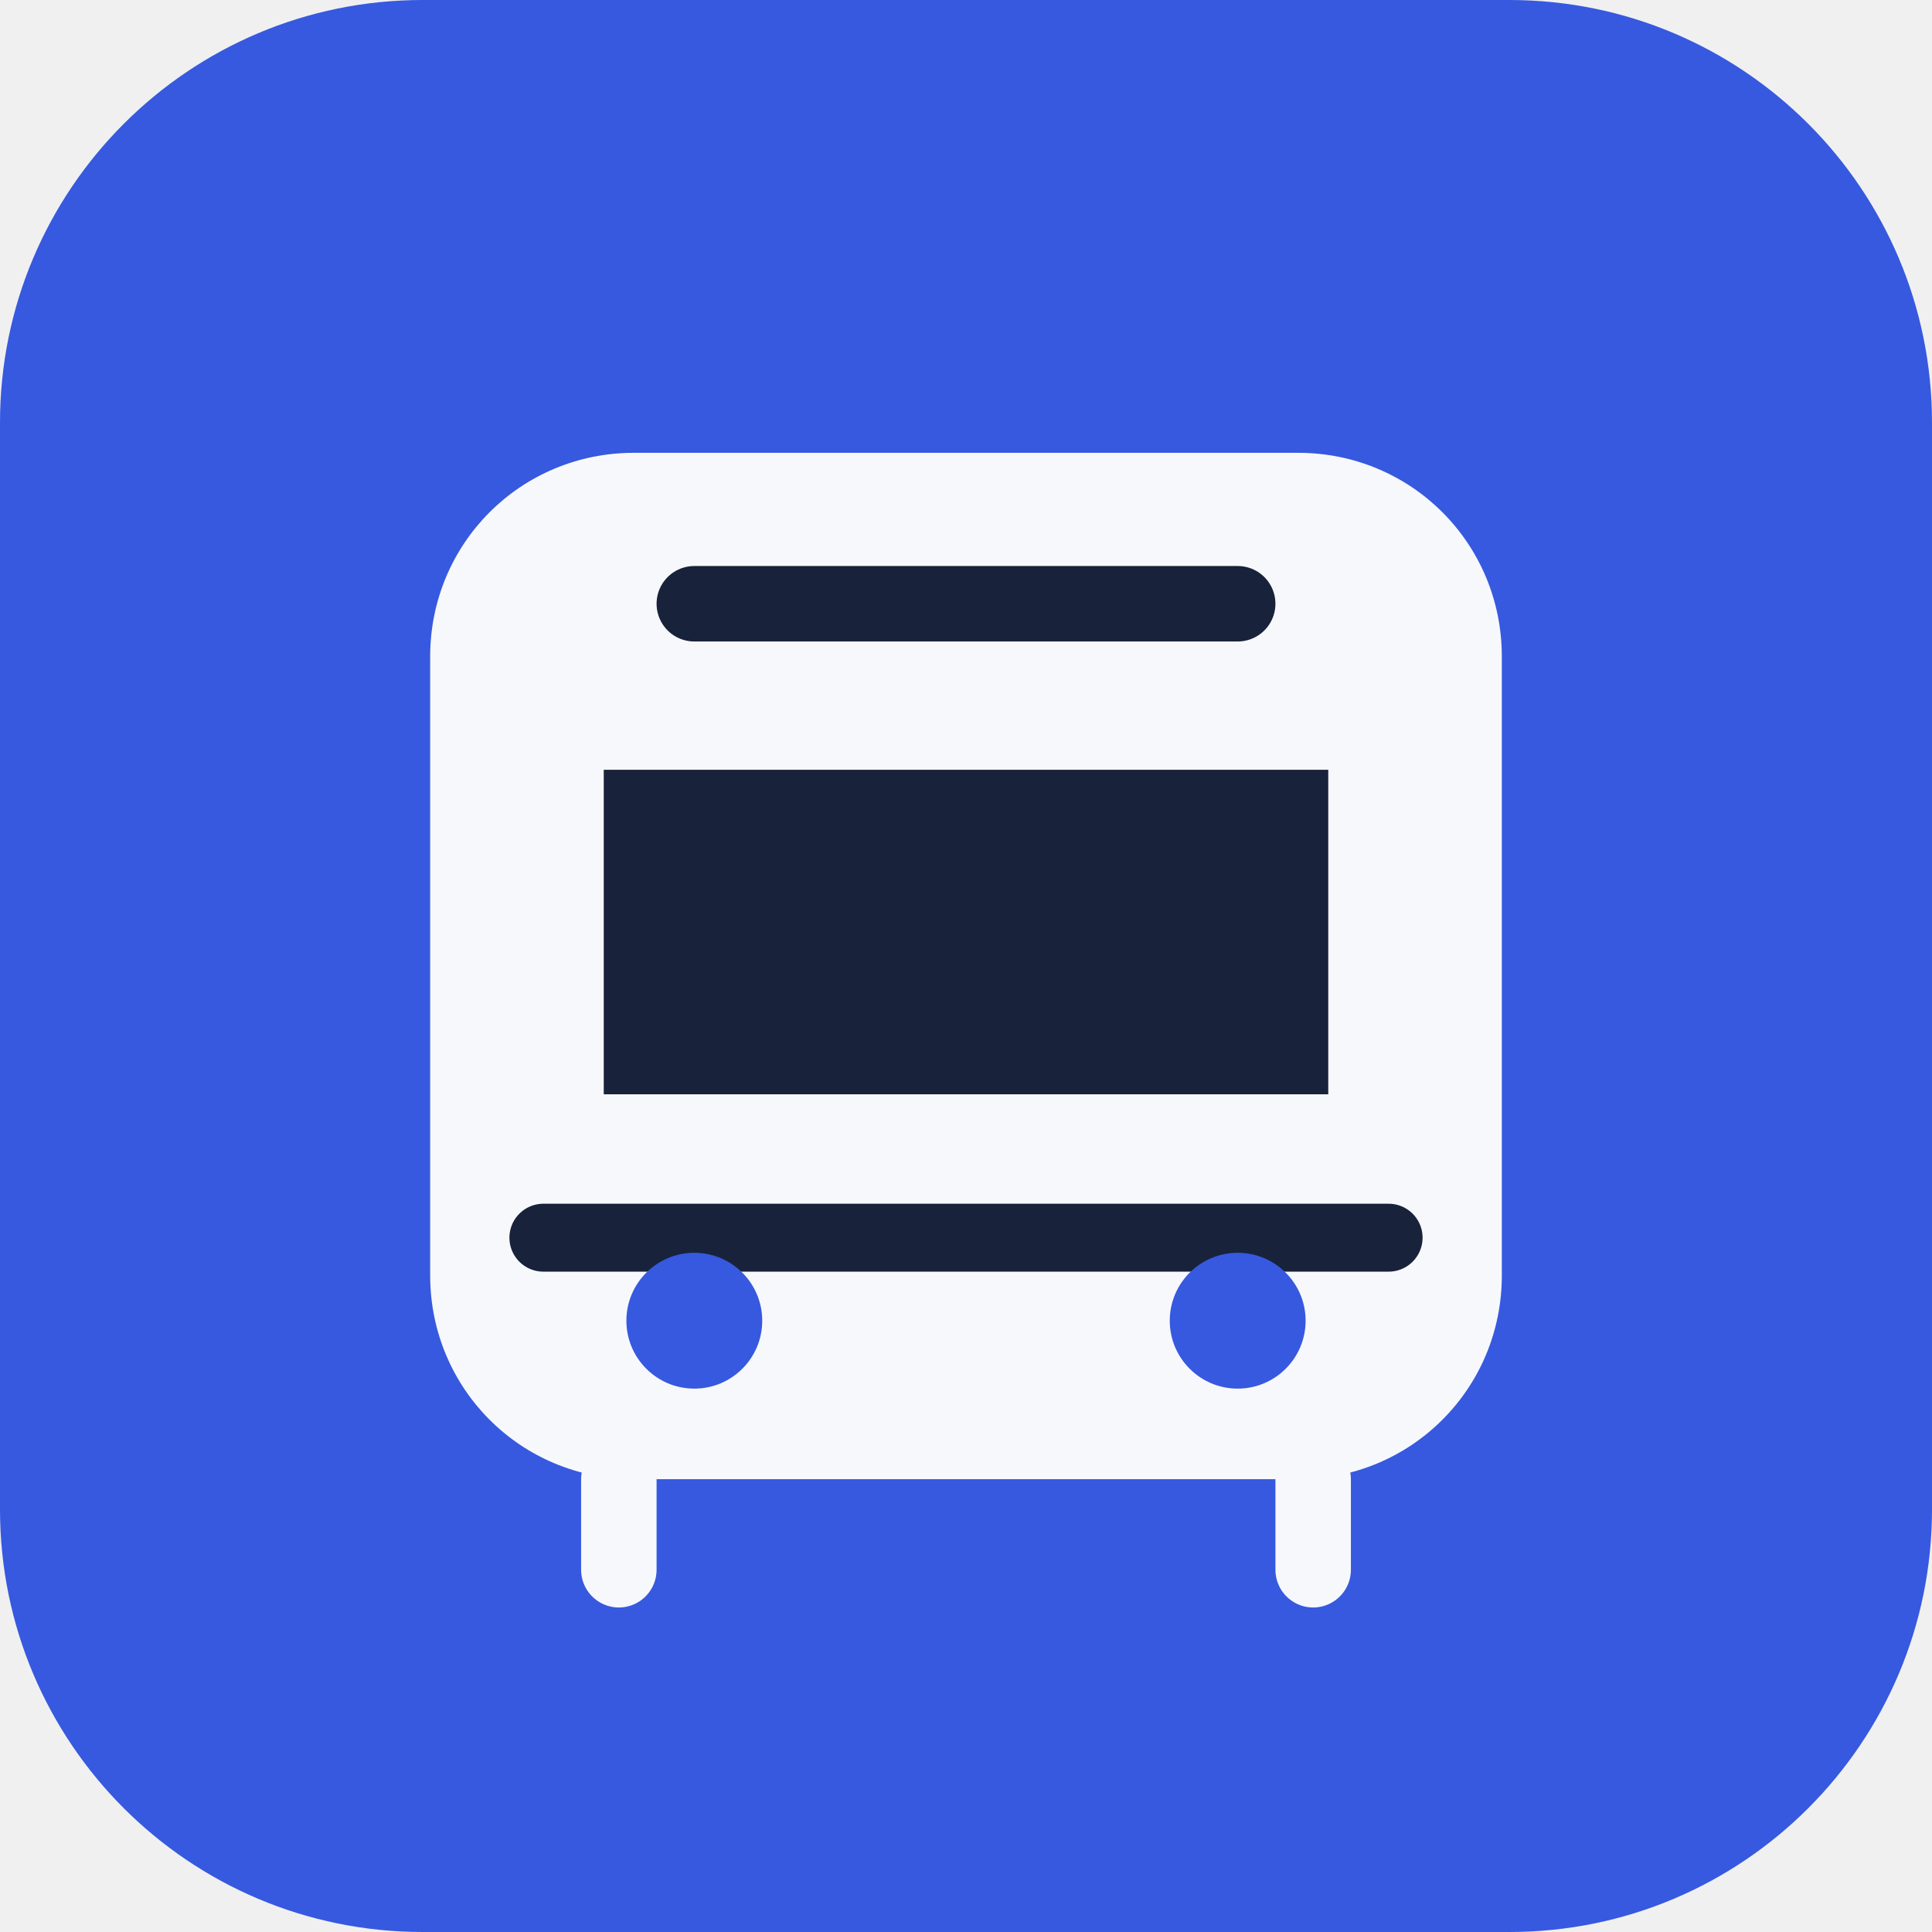
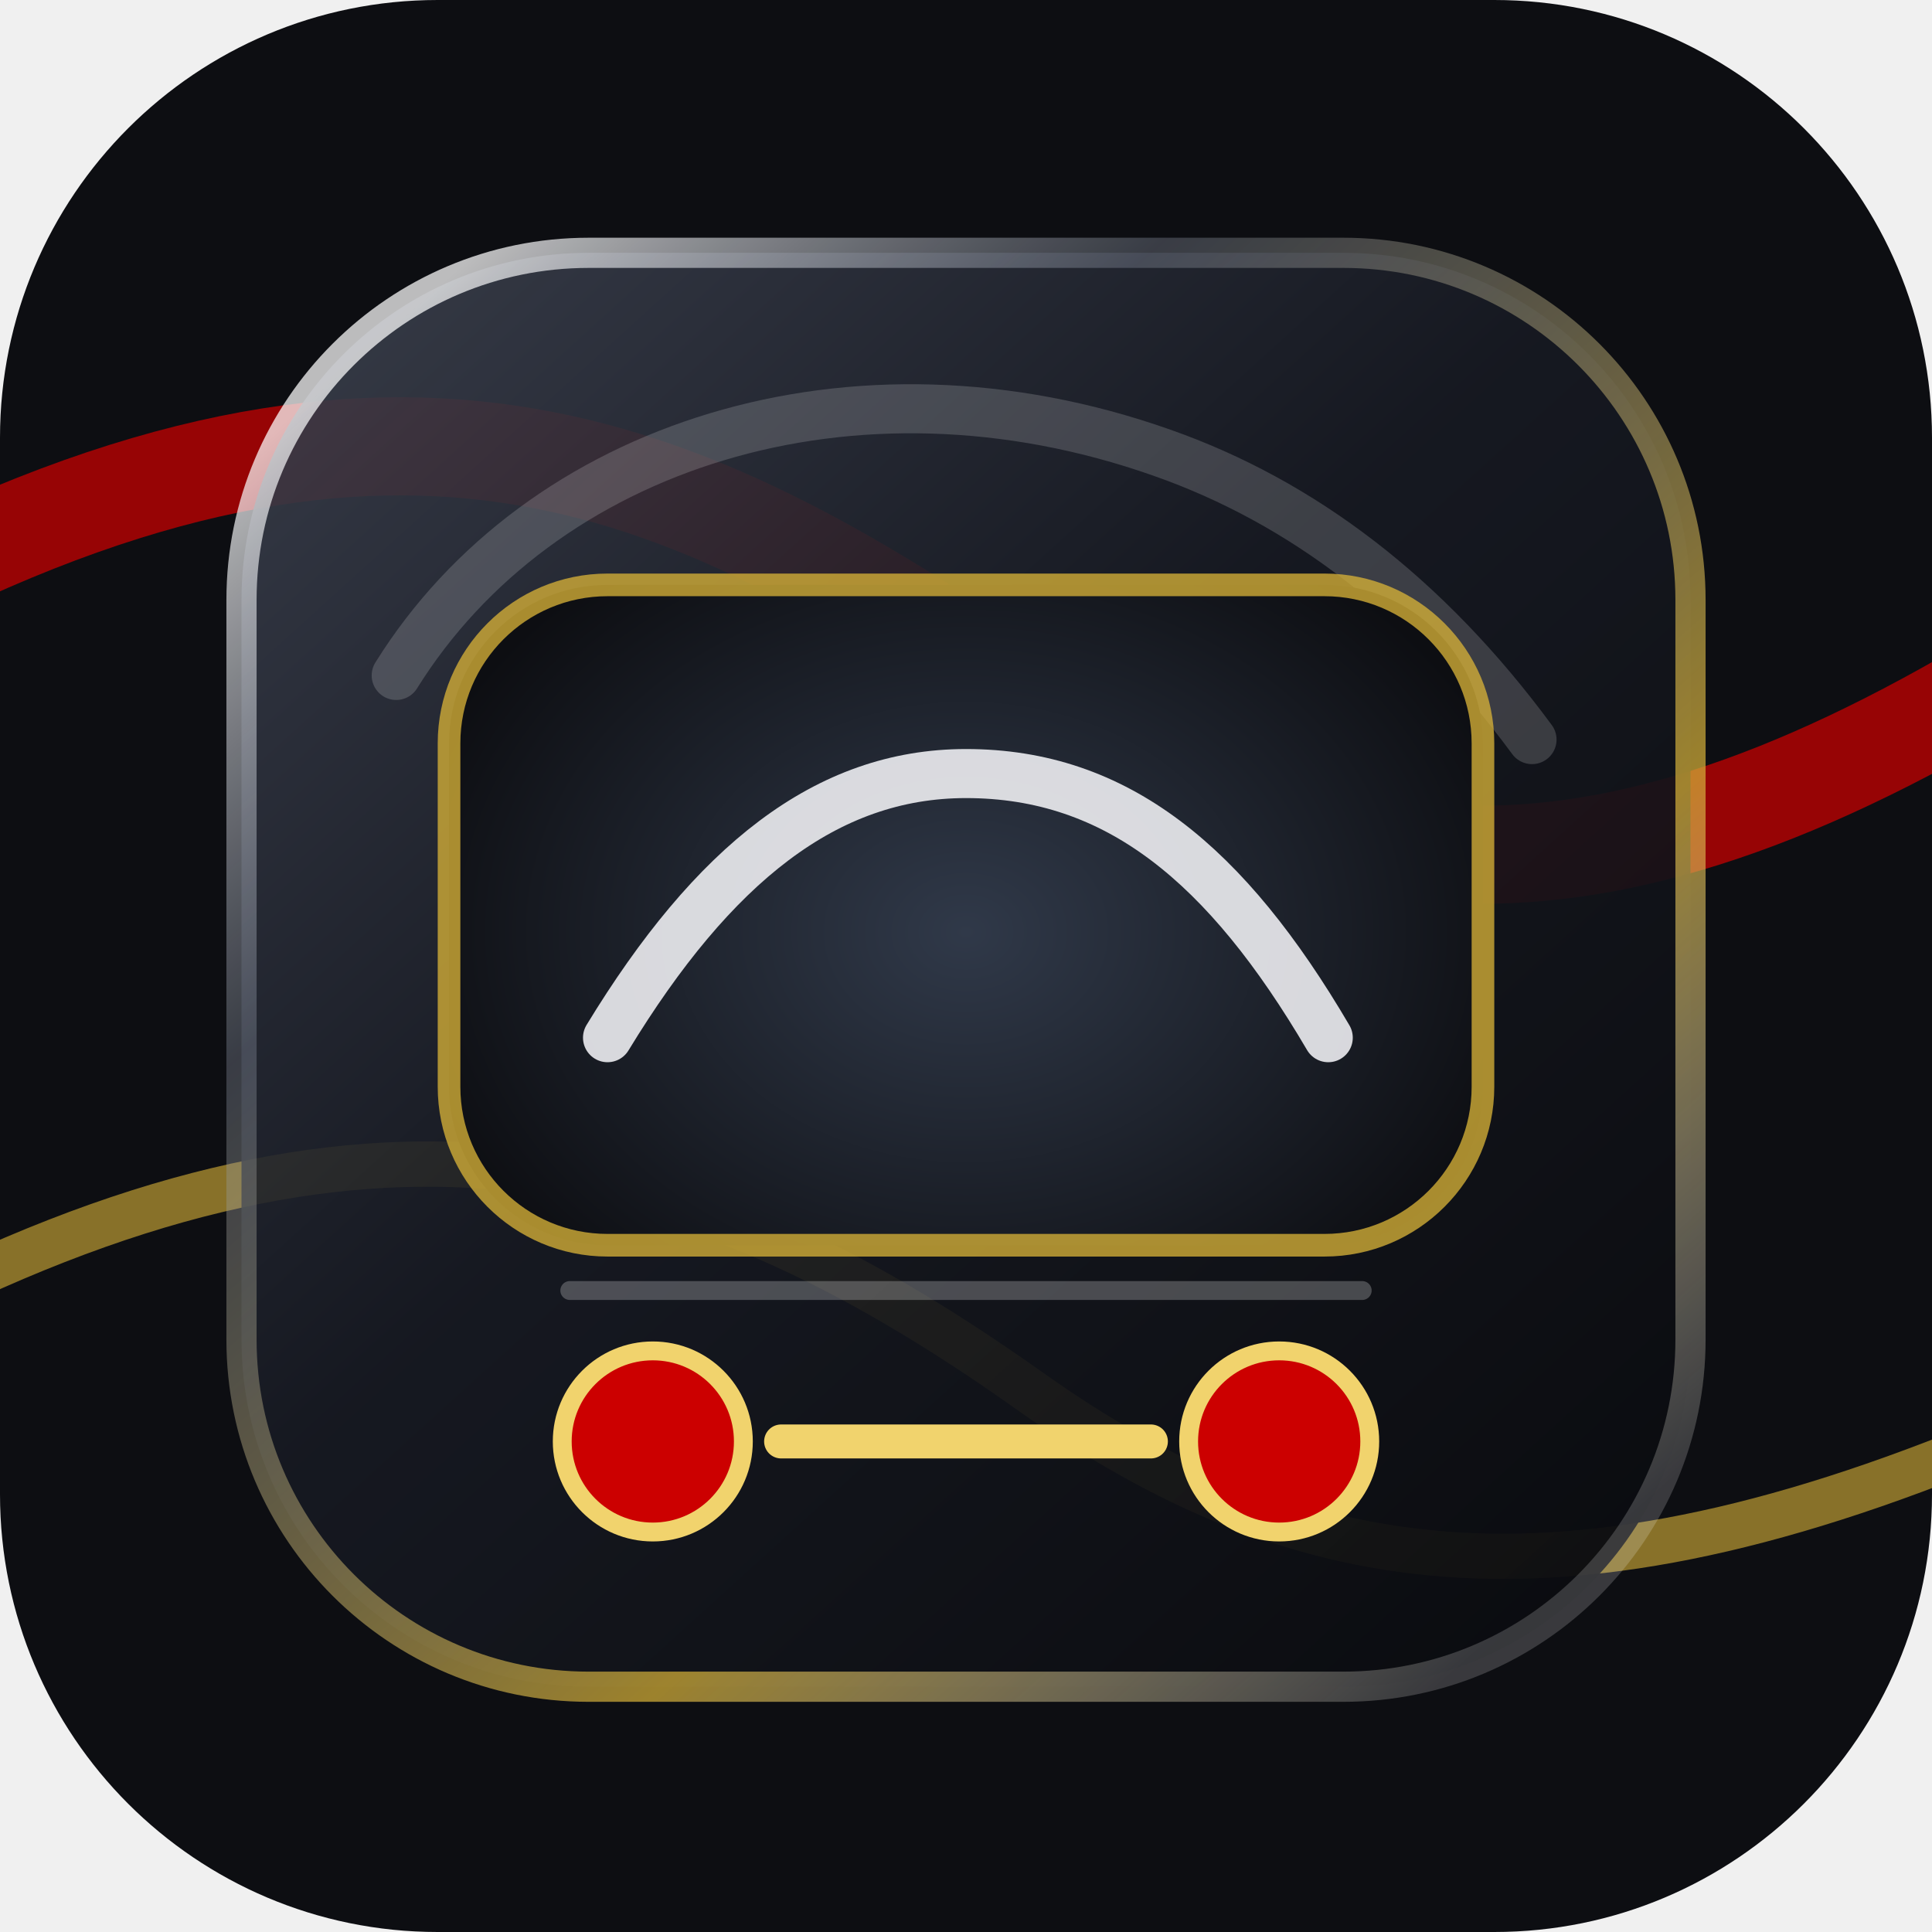
<svg xmlns="http://www.w3.org/2000/svg" width="512" height="512" viewBox="0 0 512 512">
-   <rect width="512" height="512" rx="112" fill="#3659df" />
-   <path d="M114 174c0-30 24-54 54-54h176c30 0 54 24 54 54v164c0 30-24 54-54 54H168c-30 0-54-24-54-54V174Z" fill="#f7f8fc" />
-   <path d="M160 204h192v86H160z" fill="#18223a" />
-   <path d="M184 160h144" stroke="#18223a" stroke-width="20" stroke-linecap="round" />
-   <path d="M144 328h224" stroke="#18223a" stroke-width="18" stroke-linecap="round" />
-   <circle cx="184" cy="350" r="18" fill="#3659df" />
-   <circle cx="328" cy="350" r="18" fill="#3659df" />
-   <path d="M164 416v-24m184 24v-24" stroke="#f7f8fc" stroke-width="20" stroke-linecap="round" />
+   <defs>
+     <linearGradient id="case" x1="82" y1="64" x2="430" y2="448" gradientUnits="userSpaceOnUse">
+       <stop stop-color="#3b404d" stop-opacity=".92" />
+       <stop offset=".45" stop-color="#171a22" stop-opacity=".9" />
+       <stop offset="1" stop-color="#090a0e" stop-opacity=".96" />
+     </linearGradient>
+     <linearGradient id="chrome" x1="105" y1="86" x2="405" y2="426" gradientUnits="userSpaceOnUse">
+       <stop stop-color="#fff" stop-opacity=".72" />
+       <stop offset=".26" stop-color="#8f97a7" stop-opacity=".34" />
+       <stop offset=".7" stop-color="#d4af37" stop-opacity=".72" />
+       <stop offset="1" stop-color="#fff" stop-opacity=".18" />
+     </linearGradient>
+     <radialGradient id="screen" cx="0" cy="0" r="1" gradientTransform="translate(256 247) rotate(90) scale(122 154)" gradientUnits="userSpaceOnUse">
+       <stop stop-color="#303949" />
+       <stop offset="1" stop-color="#0d0e12" />
+     </radialGradient>
+   </defs>
+   <rect width="512" height="512" rx="116" fill="#0d0e12" />
+   <path d="M-42 163C103 84 181 122 269 182c90 61 163 63 285-17" fill="none" stroke="#cc0000" stroke-opacity=".72" stroke-width="26" />
+   <path d="M-31 350c128-67 211-47 303 18 73 52 144 63 269 8" fill="none" stroke="#d4af37" stroke-opacity=".62" stroke-width="12" />
+   <rect x="64" y="67" width="384" height="380" rx="92" fill="url(#case)" stroke="url(#chrome)" stroke-width="8" />
+   <path d="M105 179c38-61 121-88 203-59 37 13 70 38 98 76" fill="none" stroke="#fff" stroke-opacity=".17" stroke-width="13" stroke-linecap="round" />
+   <rect x="119" y="155" width="274" height="175" rx="42" fill="url(#screen)" stroke="#d4af37" stroke-opacity=".78" stroke-width="6" />
+   <path d="M161 275c28-46 58-70 95-70 40 0 69 24 96 70" fill="none" stroke="#f4f5f8" stroke-opacity=".87" stroke-width="13" stroke-linecap="round" />
+   <path d="M151 342h210" stroke="#fff" stroke-opacity=".24" stroke-width="5" stroke-linecap="round" />
+   <circle cx="173" cy="382" r="24" fill="#cc0000" stroke="#f1d36d" stroke-width="5" />
+   <circle cx="339" cy="382" r="24" fill="#cc0000" stroke="#f1d36d" stroke-width="5" />
+   <path d="M207 382h98" stroke="#f1d36d" stroke-width="9" stroke-linecap="round" />
</svg>
